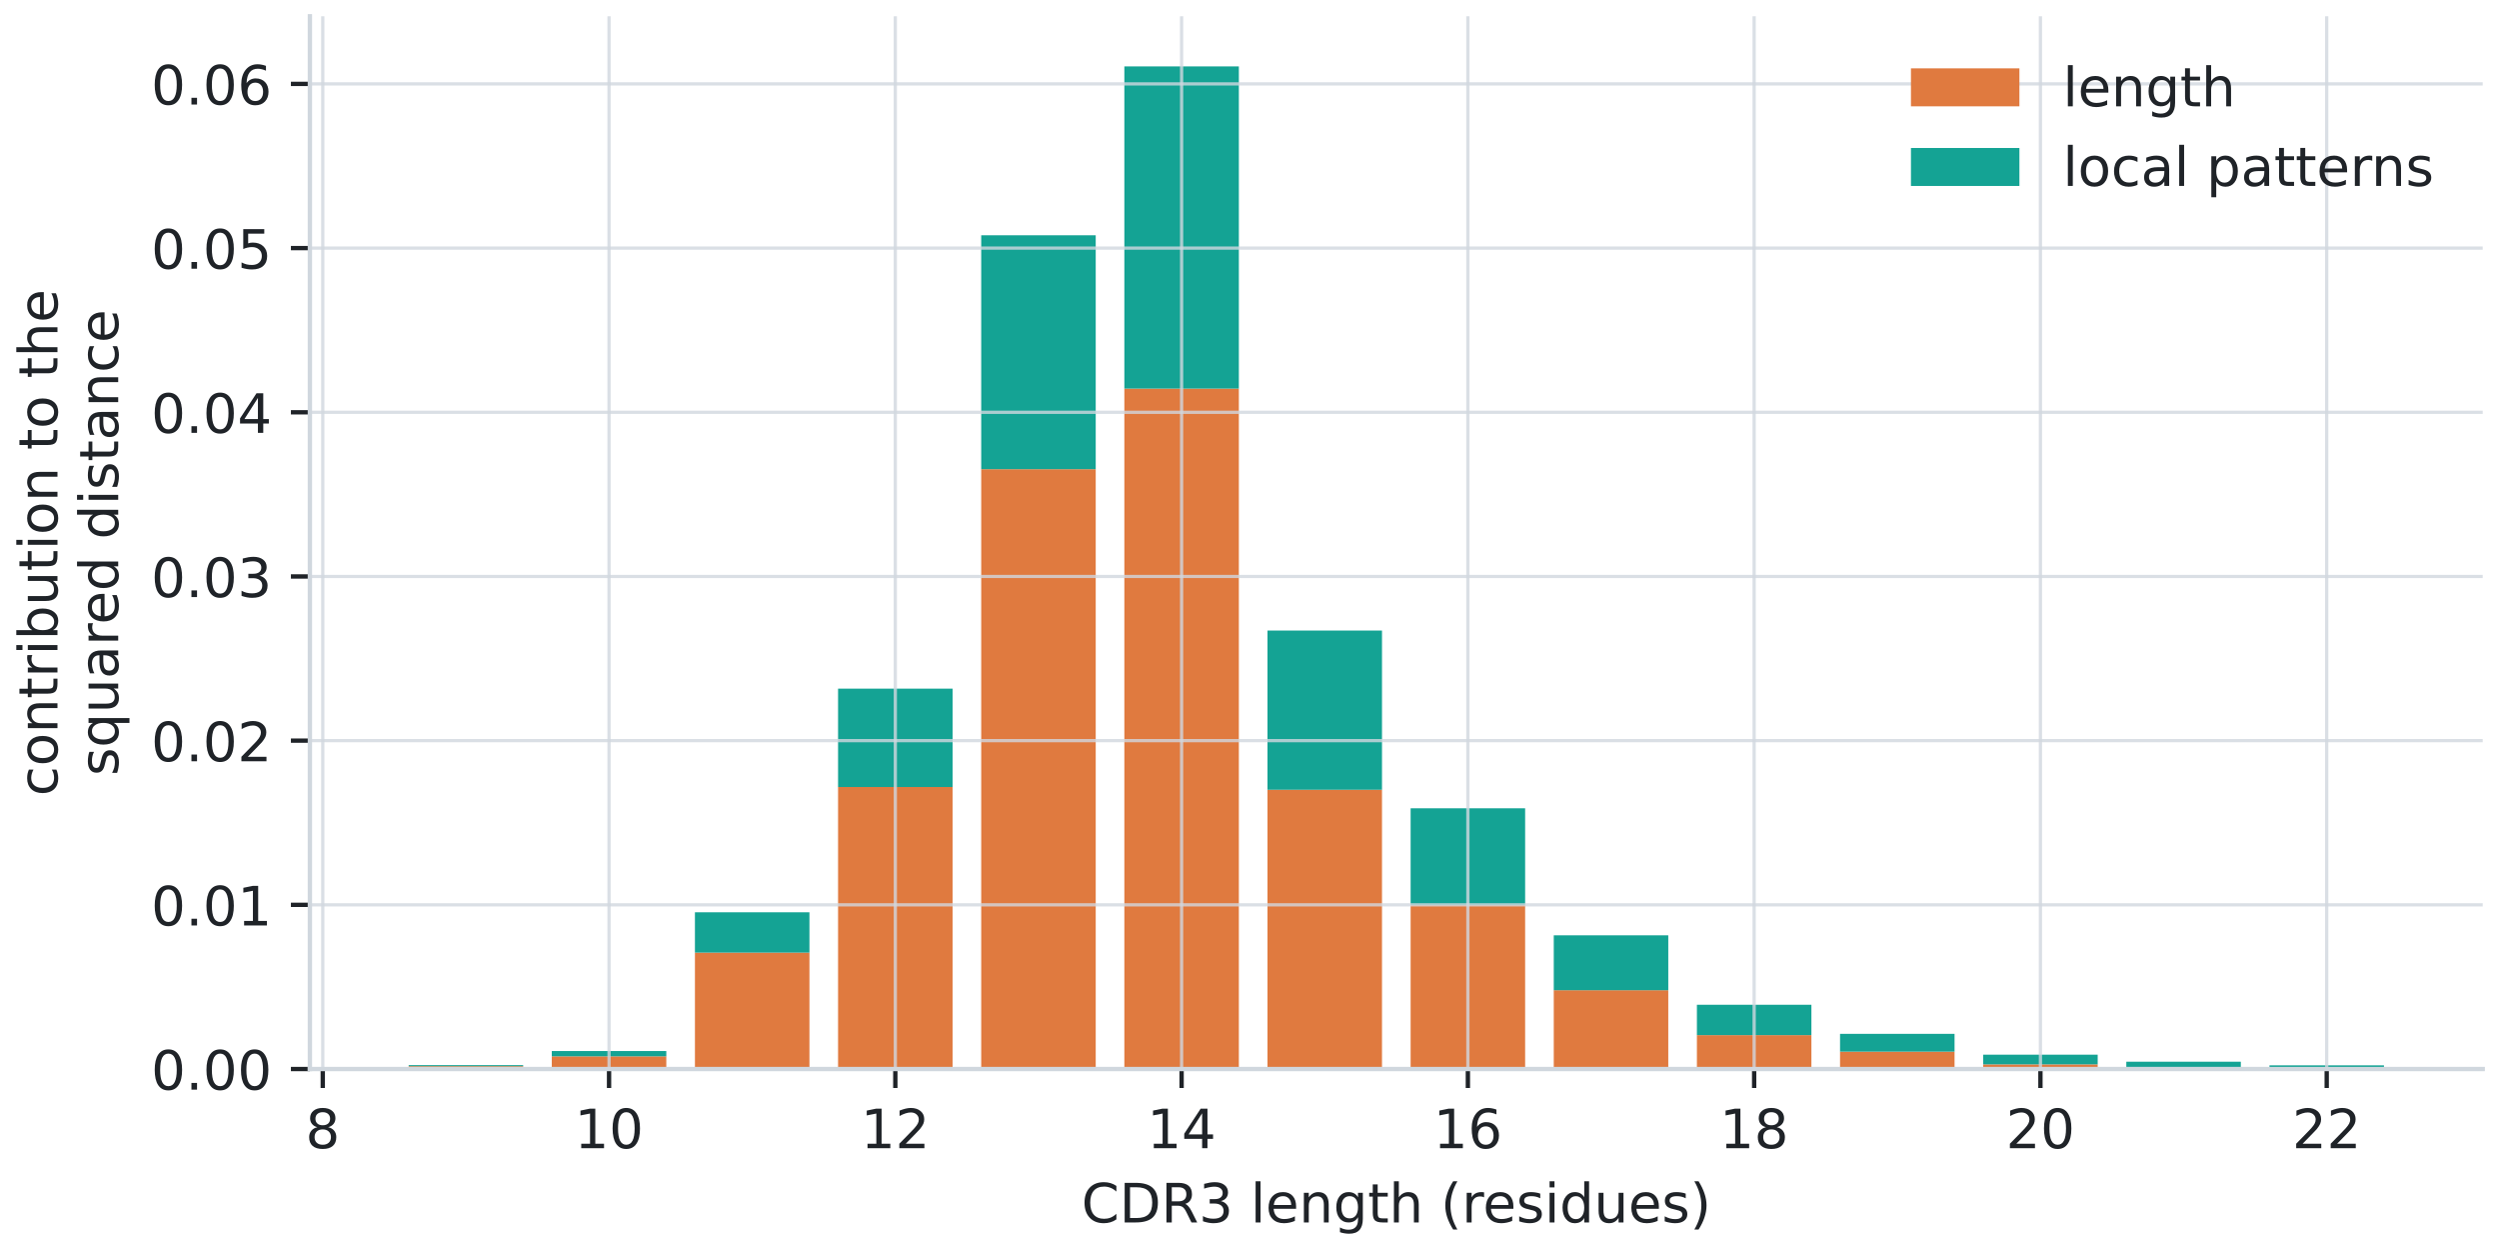
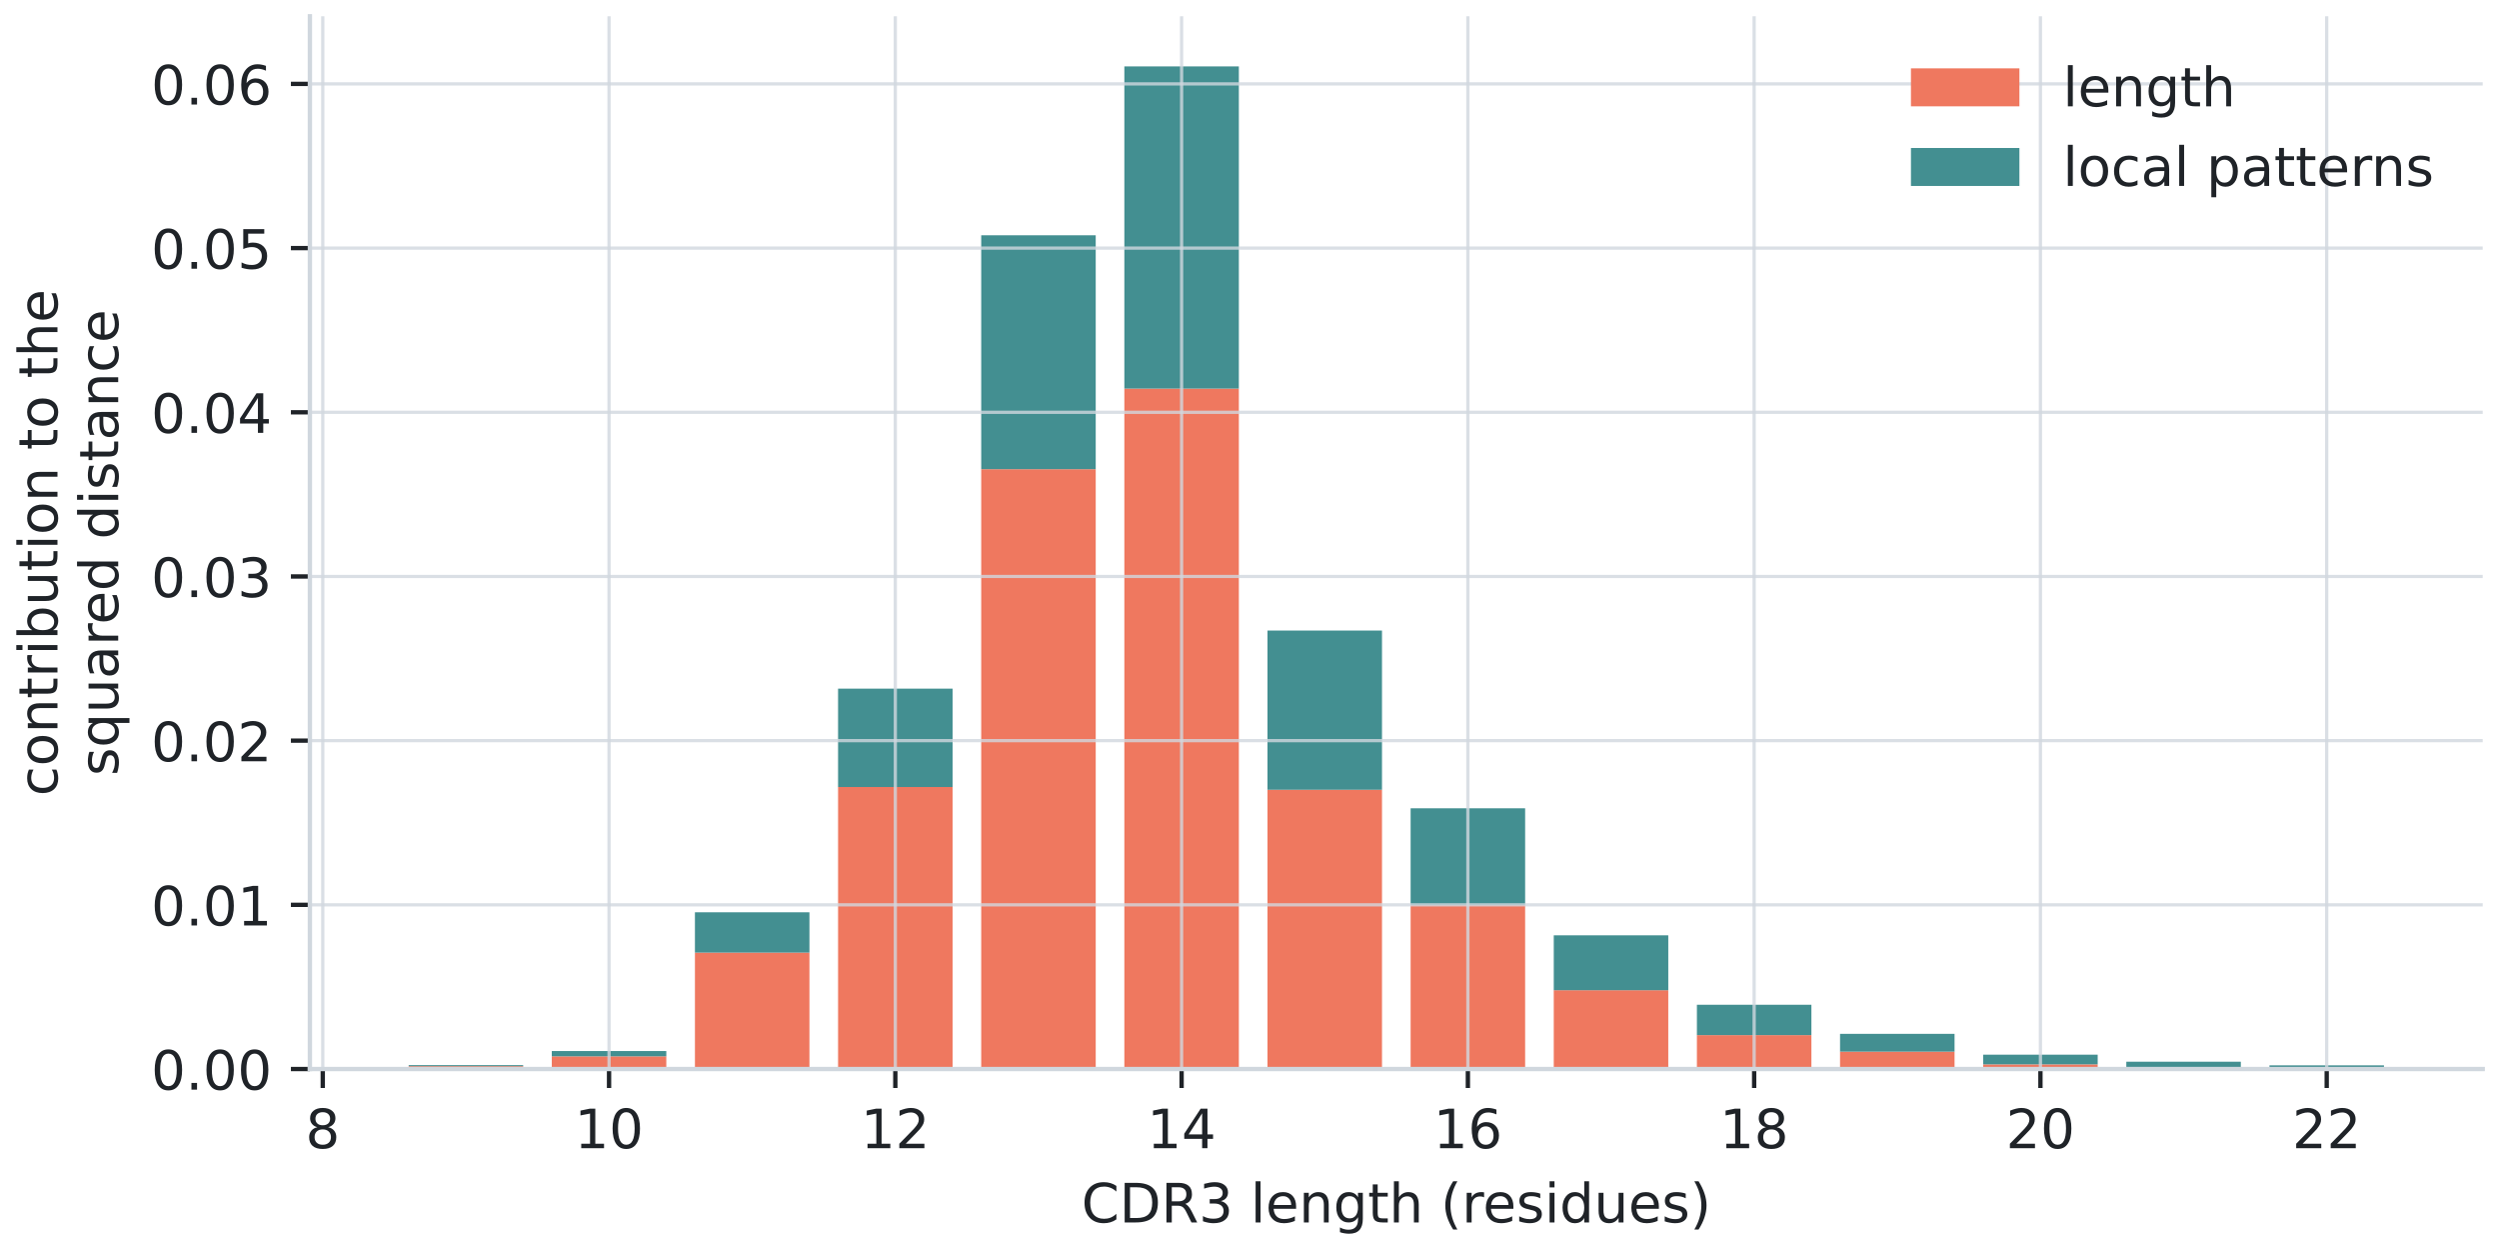
<svg xmlns="http://www.w3.org/2000/svg" xmlns:xlink="http://www.w3.org/1999/xlink" width="460.8pt" height="230.4pt" viewBox="0 0 460.8 230.4" version="1.1">
  <defs>
    <style type="text/css">*{stroke-linejoin: round; stroke-linecap: butt}</style>
  </defs>
  <g id="figure_1">
    <g id="patch_1">
      <path d="M 0 230.4  L 460.8 230.4  L 460.8 0  L 0 0  L 0 230.4  z " style="fill: none; opacity: 0" />
    </g>
    <g id="axes_1">
      <g id="patch_2">
        <path d="M 57.142 197.044  L 457.8 197.044  L 457.8 3  L 57.142 3  L 57.142 197.044  z " style="fill: none" />
      </g>
      <g id="patch_3">
-         <path d="M 75.354 197.044  L 96.469 197.044  L 96.469 196.521  L 75.354 196.521  z " clip-path="url(#p6d69439e1b)" style="fill: #e07a3f" />
+         <path d="M 75.354 197.044  L 96.469 197.044  L 96.469 196.521  L 75.354 196.521  z " clip-path="url(#p6d69439e1b)" style="fill: #ef785f" />
      </g>
      <g id="patch_4">
-         <path d="M 101.747 197.044  L 122.862 197.044  L 122.862 194.703  L 101.747 194.703  z " clip-path="url(#p6d69439e1b)" style="fill: #e07a3f" />
+         <path d="M 101.747 197.044  L 122.862 197.044  L 122.862 194.703  L 101.747 194.703  z " clip-path="url(#p6d69439e1b)" style="fill: #ef785f" />
      </g>
      <g id="patch_5">
-         <path d="M 128.141 197.044  L 149.256 197.044  L 149.256 175.585  L 128.141 175.585  z " clip-path="url(#p6d69439e1b)" style="fill: #e07a3f" />
+         <path d="M 128.141 197.044  L 149.256 197.044  L 149.256 175.585  L 128.141 175.585  z " clip-path="url(#p6d69439e1b)" style="fill: #ef785f" />
      </g>
      <g id="patch_6">
-         <path d="M 154.535 197.044  L 175.65 197.044  L 175.65 145.063  L 154.535 145.063  z " clip-path="url(#p6d69439e1b)" style="fill: #e07a3f" />
+         <path d="M 154.535 197.044  L 175.65 197.044  L 175.65 145.063  L 154.535 145.063  z " clip-path="url(#p6d69439e1b)" style="fill: #ef785f" />
      </g>
      <g id="patch_7">
-         <path d="M 180.929 197.044  L 202.044 197.044  L 202.044 86.477  L 180.929 86.477  z " clip-path="url(#p6d69439e1b)" style="fill: #e07a3f" />
+         <path d="M 180.929 197.044  L 202.044 197.044  L 202.044 86.477  L 180.929 86.477  z " clip-path="url(#p6d69439e1b)" style="fill: #ef785f" />
      </g>
      <g id="patch_8">
-         <path d="M 207.323 197.044  L 228.438 197.044  L 228.438 71.626  L 207.323 71.626  z " clip-path="url(#p6d69439e1b)" style="fill: #e07a3f" />
+         <path d="M 207.323 197.044  L 228.438 197.044  L 228.438 71.626  L 207.323 71.626  z " clip-path="url(#p6d69439e1b)" style="fill: #ef785f" />
      </g>
      <g id="patch_9">
-         <path d="M 233.716 197.044  L 254.831 197.044  L 254.831 145.566  L 233.716 145.566  z " clip-path="url(#p6d69439e1b)" style="fill: #e07a3f" />
+         <path d="M 233.716 197.044  L 254.831 197.044  L 254.831 145.566  L 233.716 145.566  z " clip-path="url(#p6d69439e1b)" style="fill: #ef785f" />
      </g>
      <g id="patch_10">
-         <path d="M 260.11 197.044  L 281.225 197.044  L 281.225 166.818  L 260.11 166.818  z " clip-path="url(#p6d69439e1b)" style="fill: #e07a3f" />
+         <path d="M 260.11 197.044  L 281.225 197.044  L 281.225 166.818  L 260.11 166.818  z " clip-path="url(#p6d69439e1b)" style="fill: #ef785f" />
      </g>
      <g id="patch_11">
-         <path d="M 286.504 197.044  L 307.619 197.044  L 307.619 182.518  L 286.504 182.518  z " clip-path="url(#p6d69439e1b)" style="fill: #e07a3f" />
+         <path d="M 286.504 197.044  L 307.619 197.044  L 307.619 182.518  L 286.504 182.518  z " clip-path="url(#p6d69439e1b)" style="fill: #ef785f" />
      </g>
      <g id="patch_12">
-         <path d="M 312.898 197.044  L 334.013 197.044  L 334.013 190.793  L 312.898 190.793  z " clip-path="url(#p6d69439e1b)" style="fill: #e07a3f" />
+         <path d="M 312.898 197.044  L 334.013 197.044  L 334.013 190.793  L 312.898 190.793  z " clip-path="url(#p6d69439e1b)" style="fill: #ef785f" />
      </g>
      <g id="patch_13">
-         <path d="M 339.292 197.044  L 360.407 197.044  L 360.407 193.84  L 339.292 193.84  z " clip-path="url(#p6d69439e1b)" style="fill: #e07a3f" />
+         <path d="M 339.292 197.044  L 360.407 197.044  L 360.407 193.84  L 339.292 193.84  z " clip-path="url(#p6d69439e1b)" style="fill: #ef785f" />
      </g>
      <g id="patch_14">
-         <path d="M 365.685 197.044  L 386.8 197.044  L 386.8 196.184  L 365.685 196.184  z " clip-path="url(#p6d69439e1b)" style="fill: #e07a3f" />
+         <path d="M 365.685 197.044  L 386.8 197.044  L 386.8 196.184  L 365.685 196.184  z " clip-path="url(#p6d69439e1b)" style="fill: #ef785f" />
      </g>
      <g id="patch_15">
-         <path d="M 392.079 197.044  L 413.194 197.044  L 413.194 196.666  L 392.079 196.666  z " clip-path="url(#p6d69439e1b)" style="fill: #e07a3f" />
+         <path d="M 392.079 197.044  L 413.194 197.044  L 413.194 196.666  L 392.079 196.666  z " clip-path="url(#p6d69439e1b)" style="fill: #ef785f" />
      </g>
      <g id="patch_16">
-         <path d="M 418.473 197.044  L 439.588 197.044  L 439.588 196.849  L 418.473 196.849  z " clip-path="url(#p6d69439e1b)" style="fill: #e07a3f" />
+         <path d="M 418.473 197.044  L 439.588 197.044  L 439.588 196.849  L 418.473 196.849  z " clip-path="url(#p6d69439e1b)" style="fill: #ef785f" />
      </g>
      <g id="patch_17">
-         <path d="M 75.354 196.521  L 96.469 196.521  L 96.469 196.324  L 75.354 196.324  z " clip-path="url(#p6d69439e1b)" style="fill: #14a394" />
+         <path d="M 75.354 196.521  L 96.469 196.521  L 96.469 196.324  L 75.354 196.324  z " clip-path="url(#p6d69439e1b)" style="fill: #438f91" />
      </g>
      <g id="patch_18">
-         <path d="M 101.747 194.703  L 122.862 194.703  L 122.862 193.727  L 101.747 193.727  z " clip-path="url(#p6d69439e1b)" style="fill: #14a394" />
+         <path d="M 101.747 194.703  L 122.862 194.703  L 122.862 193.727  L 101.747 193.727  z " clip-path="url(#p6d69439e1b)" style="fill: #438f91" />
      </g>
      <g id="patch_19">
-         <path d="M 128.141 175.585  L 149.256 175.585  L 149.256 168.152  L 128.141 168.152  z " clip-path="url(#p6d69439e1b)" style="fill: #14a394" />
+         <path d="M 128.141 175.585  L 149.256 175.585  L 149.256 168.152  L 128.141 168.152  z " clip-path="url(#p6d69439e1b)" style="fill: #438f91" />
      </g>
      <g id="patch_20">
-         <path d="M 154.535 145.063  L 175.65 145.063  L 175.65 126.93  L 154.535 126.93  z " clip-path="url(#p6d69439e1b)" style="fill: #14a394" />
+         <path d="M 154.535 145.063  L 175.65 145.063  L 175.65 126.93  L 154.535 126.93  z " clip-path="url(#p6d69439e1b)" style="fill: #438f91" />
      </g>
      <g id="patch_21">
-         <path d="M 180.929 86.477  L 202.044 86.477  L 202.044 43.366  L 180.929 43.366  z " clip-path="url(#p6d69439e1b)" style="fill: #14a394" />
+         <path d="M 180.929 86.477  L 202.044 86.477  L 202.044 43.366  L 180.929 43.366  z " clip-path="url(#p6d69439e1b)" style="fill: #438f91" />
      </g>
      <g id="patch_22">
-         <path d="M 207.323 71.626  L 228.438 71.626  L 228.438 12.24  L 207.323 12.24  z " clip-path="url(#p6d69439e1b)" style="fill: #14a394" />
+         <path d="M 207.323 71.626  L 228.438 71.626  L 228.438 12.24  L 207.323 12.24  z " clip-path="url(#p6d69439e1b)" style="fill: #438f91" />
      </g>
      <g id="patch_23">
-         <path d="M 233.716 145.566  L 254.831 145.566  L 254.831 116.222  L 233.716 116.222  z " clip-path="url(#p6d69439e1b)" style="fill: #14a394" />
+         <path d="M 233.716 145.566  L 254.831 145.566  L 254.831 116.222  L 233.716 116.222  z " clip-path="url(#p6d69439e1b)" style="fill: #438f91" />
      </g>
      <g id="patch_24">
-         <path d="M 260.11 166.818  L 281.225 166.818  L 281.225 148.984  L 260.11 148.984  z " clip-path="url(#p6d69439e1b)" style="fill: #14a394" />
+         <path d="M 260.11 166.818  L 281.225 166.818  L 281.225 148.984  L 260.11 148.984  z " clip-path="url(#p6d69439e1b)" style="fill: #438f91" />
      </g>
      <g id="patch_25">
-         <path d="M 286.504 182.518  L 307.619 182.518  L 307.619 172.397  L 286.504 172.397  z " clip-path="url(#p6d69439e1b)" style="fill: #14a394" />
+         <path d="M 286.504 182.518  L 307.619 182.518  L 307.619 172.397  L 286.504 172.397  z " clip-path="url(#p6d69439e1b)" style="fill: #438f91" />
      </g>
      <g id="patch_26">
-         <path d="M 312.898 190.793  L 334.013 190.793  L 334.013 185.197  L 312.898 185.197  z " clip-path="url(#p6d69439e1b)" style="fill: #14a394" />
+         <path d="M 312.898 190.793  L 334.013 190.793  L 334.013 185.197  L 312.898 185.197  z " clip-path="url(#p6d69439e1b)" style="fill: #438f91" />
      </g>
      <g id="patch_27">
-         <path d="M 339.292 193.84  L 360.407 193.84  L 360.407 190.559  L 339.292 190.559  z " clip-path="url(#p6d69439e1b)" style="fill: #14a394" />
+         <path d="M 339.292 193.84  L 360.407 193.84  L 360.407 190.559  L 339.292 190.559  z " clip-path="url(#p6d69439e1b)" style="fill: #438f91" />
      </g>
      <g id="patch_28">
-         <path d="M 365.685 196.184  L 386.8 196.184  L 386.8 194.399  L 365.685 194.399  z " clip-path="url(#p6d69439e1b)" style="fill: #14a394" />
+         <path d="M 365.685 196.184  L 386.8 196.184  L 386.8 194.399  L 365.685 194.399  z " clip-path="url(#p6d69439e1b)" style="fill: #438f91" />
      </g>
      <g id="patch_29">
-         <path d="M 392.079 196.666  L 413.194 196.666  L 413.194 195.695  L 392.079 195.695  z " clip-path="url(#p6d69439e1b)" style="fill: #14a394" />
+         <path d="M 392.079 196.666  L 413.194 196.666  L 413.194 195.695  L 392.079 195.695  z " clip-path="url(#p6d69439e1b)" style="fill: #438f91" />
      </g>
      <g id="patch_30">
-         <path d="M 418.473 196.849  L 439.588 196.849  L 439.588 196.365  L 418.473 196.365  z " clip-path="url(#p6d69439e1b)" style="fill: #14a394" />
+         <path d="M 418.473 196.849  L 439.588 196.849  L 439.588 196.365  L 418.473 196.365  z " clip-path="url(#p6d69439e1b)" style="fill: #438f91" />
      </g>
      <g id="matplotlib.axis_1">
        <g id="xtick_1">
          <g id="line2d_1">
            <path d="M 59.517 197.044  L 59.517 3  " clip-path="url(#p6d69439e1b)" style="fill: none; stroke: #d0d7de; stroke-opacity: 0.8; stroke-width: 0.6; stroke-linecap: square" />
          </g>
          <g id="line2d_2">
            <defs>
              <path id="m43c2935e50" d="M 0 0  L 0 3.5  " style="stroke: #1f2328; stroke-width: 0.8" />
            </defs>
            <g>
              <use xlink:href="#m43c2935e50" x="59.517" y="197.044" style="fill: #1f2328; stroke: #1f2328; stroke-width: 0.8" />
            </g>
          </g>
          <g id="text_1">
            <text style="font-size: 10px; font-family: 'DejaVu Sans', 'Bitstream Vera Sans', 'Computer Modern Sans Serif', 'Lucida Grande', 'Verdana', 'Geneva', 'Lucid', 'Arial', 'Helvetica', 'Avant Garde', sans-serif; text-anchor: middle; fill: #1f2328" x="59.517" y="211.642" transform="rotate(-0 59.51725 211.6419)">8</text>
          </g>
        </g>
        <g id="xtick_2">
          <g id="line2d_3">
            <path d="M 112.305 197.044  L 112.305 3  " clip-path="url(#p6d69439e1b)" style="fill: none; stroke: #d0d7de; stroke-opacity: 0.8; stroke-width: 0.6; stroke-linecap: square" />
          </g>
          <g id="line2d_4">
            <g>
              <use xlink:href="#m43c2935e50" x="112.305" y="197.044" style="fill: #1f2328; stroke: #1f2328; stroke-width: 0.8" />
            </g>
          </g>
          <g id="text_2">
            <text style="font-size: 10px; font-family: 'DejaVu Sans', 'Bitstream Vera Sans', 'Computer Modern Sans Serif', 'Lucida Grande', 'Verdana', 'Geneva', 'Lucid', 'Arial', 'Helvetica', 'Avant Garde', sans-serif; text-anchor: middle; fill: #1f2328" x="112.305" y="211.642" transform="rotate(-0 112.3049 211.6419)">10</text>
          </g>
        </g>
        <g id="xtick_3">
          <g id="line2d_5">
            <path d="M 165.092 197.044  L 165.092 3  " clip-path="url(#p6d69439e1b)" style="fill: none; stroke: #d0d7de; stroke-opacity: 0.8; stroke-width: 0.6; stroke-linecap: square" />
          </g>
          <g id="line2d_6">
            <g>
              <use xlink:href="#m43c2935e50" x="165.092" y="197.044" style="fill: #1f2328; stroke: #1f2328; stroke-width: 0.8" />
            </g>
          </g>
          <g id="text_3">
            <text style="font-size: 10px; font-family: 'DejaVu Sans', 'Bitstream Vera Sans', 'Computer Modern Sans Serif', 'Lucida Grande', 'Verdana', 'Geneva', 'Lucid', 'Arial', 'Helvetica', 'Avant Garde', sans-serif; text-anchor: middle; fill: #1f2328" x="165.092" y="211.642" transform="rotate(-0 165.0925 211.6419)">12</text>
          </g>
        </g>
        <g id="xtick_4">
          <g id="line2d_7">
            <path d="M 217.88 197.044  L 217.88 3  " clip-path="url(#p6d69439e1b)" style="fill: none; stroke: #d0d7de; stroke-opacity: 0.8; stroke-width: 0.6; stroke-linecap: square" />
          </g>
          <g id="line2d_8">
            <g>
              <use xlink:href="#m43c2935e50" x="217.88" y="197.044" style="fill: #1f2328; stroke: #1f2328; stroke-width: 0.8" />
            </g>
          </g>
          <g id="text_4">
            <text style="font-size: 10px; font-family: 'DejaVu Sans', 'Bitstream Vera Sans', 'Computer Modern Sans Serif', 'Lucida Grande', 'Verdana', 'Geneva', 'Lucid', 'Arial', 'Helvetica', 'Avant Garde', sans-serif; text-anchor: middle; fill: #1f2328" x="217.88" y="211.642" transform="rotate(-0 217.8801 211.6419)">14</text>
          </g>
        </g>
        <g id="xtick_5">
          <g id="line2d_9">
            <path d="M 270.668 197.044  L 270.668 3  " clip-path="url(#p6d69439e1b)" style="fill: none; stroke: #d0d7de; stroke-opacity: 0.8; stroke-width: 0.6; stroke-linecap: square" />
          </g>
          <g id="line2d_10">
            <g>
              <use xlink:href="#m43c2935e50" x="270.668" y="197.044" style="fill: #1f2328; stroke: #1f2328; stroke-width: 0.8" />
            </g>
          </g>
          <g id="text_5">
            <text style="font-size: 10px; font-family: 'DejaVu Sans', 'Bitstream Vera Sans', 'Computer Modern Sans Serif', 'Lucida Grande', 'Verdana', 'Geneva', 'Lucid', 'Arial', 'Helvetica', 'Avant Garde', sans-serif; text-anchor: middle; fill: #1f2328" x="270.668" y="211.642" transform="rotate(-0 270.6677 211.6419)">16</text>
          </g>
        </g>
        <g id="xtick_6">
          <g id="line2d_11">
            <path d="M 323.455 197.044  L 323.455 3  " clip-path="url(#p6d69439e1b)" style="fill: none; stroke: #d0d7de; stroke-opacity: 0.8; stroke-width: 0.6; stroke-linecap: square" />
          </g>
          <g id="line2d_12">
            <g>
              <use xlink:href="#m43c2935e50" x="323.455" y="197.044" style="fill: #1f2328; stroke: #1f2328; stroke-width: 0.8" />
            </g>
          </g>
          <g id="text_6">
            <text style="font-size: 10px; font-family: 'DejaVu Sans', 'Bitstream Vera Sans', 'Computer Modern Sans Serif', 'Lucida Grande', 'Verdana', 'Geneva', 'Lucid', 'Arial', 'Helvetica', 'Avant Garde', sans-serif; text-anchor: middle; fill: #1f2328" x="323.455" y="211.642" transform="rotate(-0 323.4553 211.6419)">18</text>
          </g>
        </g>
        <g id="xtick_7">
          <g id="line2d_13">
            <path d="M 376.243 197.044  L 376.243 3  " clip-path="url(#p6d69439e1b)" style="fill: none; stroke: #d0d7de; stroke-opacity: 0.8; stroke-width: 0.6; stroke-linecap: square" />
          </g>
          <g id="line2d_14">
            <g>
              <use xlink:href="#m43c2935e50" x="376.243" y="197.044" style="fill: #1f2328; stroke: #1f2328; stroke-width: 0.8" />
            </g>
          </g>
          <g id="text_7">
            <text style="font-size: 10px; font-family: 'DejaVu Sans', 'Bitstream Vera Sans', 'Computer Modern Sans Serif', 'Lucida Grande', 'Verdana', 'Geneva', 'Lucid', 'Arial', 'Helvetica', 'Avant Garde', sans-serif; text-anchor: middle; fill: #1f2328" x="376.243" y="211.642" transform="rotate(-0 376.2429 211.6419)">20</text>
          </g>
        </g>
        <g id="xtick_8">
          <g id="line2d_15">
            <path d="M 429.031 197.044  L 429.031 3  " clip-path="url(#p6d69439e1b)" style="fill: none; stroke: #d0d7de; stroke-opacity: 0.8; stroke-width: 0.6; stroke-linecap: square" />
          </g>
          <g id="line2d_16">
            <g>
              <use xlink:href="#m43c2935e50" x="429.031" y="197.044" style="fill: #1f2328; stroke: #1f2328; stroke-width: 0.8" />
            </g>
          </g>
          <g id="text_8">
            <text style="font-size: 10px; font-family: 'DejaVu Sans', 'Bitstream Vera Sans', 'Computer Modern Sans Serif', 'Lucida Grande', 'Verdana', 'Geneva', 'Lucid', 'Arial', 'Helvetica', 'Avant Garde', sans-serif; text-anchor: middle; fill: #1f2328" x="429.031" y="211.642" transform="rotate(-0 429.0305 211.6419)">22</text>
          </g>
        </g>
        <g id="text_9">
          <text style="font-size: 10px; font-family: 'DejaVu Sans', 'Bitstream Vera Sans', 'Computer Modern Sans Serif', 'Lucida Grande', 'Verdana', 'Geneva', 'Lucid', 'Arial', 'Helvetica', 'Avant Garde', sans-serif; text-anchor: middle; fill: #1f2328" x="257.471" y="225.32" transform="rotate(-0 257.4708 225.3201)">CDR3 length (residues)</text>
        </g>
      </g>
      <g id="matplotlib.axis_2">
        <g id="ytick_1">
          <g id="line2d_17">
            <path d="M 57.142 197.044  L 457.8 197.044  " clip-path="url(#p6d69439e1b)" style="fill: none; stroke: #d0d7de; stroke-opacity: 0.8; stroke-width: 0.6; stroke-linecap: square" />
          </g>
          <g id="line2d_18">
            <defs>
              <path id="m2cf16530e7" d="M 0 0  L -3.5 0  " style="stroke: #1f2328; stroke-width: 0.8" />
            </defs>
            <g>
              <use xlink:href="#m2cf16530e7" x="57.142" y="197.044" style="fill: #1f2328; stroke: #1f2328; stroke-width: 0.8" />
            </g>
          </g>
          <g id="text_10">
            <text style="font-size: 10px; font-family: 'DejaVu Sans', 'Bitstream Vera Sans', 'Computer Modern Sans Serif', 'Lucida Grande', 'Verdana', 'Geneva', 'Lucid', 'Arial', 'Helvetica', 'Avant Garde', sans-serif; text-anchor: end; fill: #1f2328" x="50.142" y="200.843" transform="rotate(-0 50.1418 200.8427)">0.00</text>
          </g>
        </g>
        <g id="ytick_2">
          <g id="line2d_19">
            <path d="M 57.142 166.781  L 457.8 166.781  " clip-path="url(#p6d69439e1b)" style="fill: none; stroke: #d0d7de; stroke-opacity: 0.8; stroke-width: 0.6; stroke-linecap: square" />
          </g>
          <g id="line2d_20">
            <g>
              <use xlink:href="#m2cf16530e7" x="57.142" y="166.781" style="fill: #1f2328; stroke: #1f2328; stroke-width: 0.8" />
            </g>
          </g>
          <g id="text_11">
            <text style="font-size: 10px; font-family: 'DejaVu Sans', 'Bitstream Vera Sans', 'Computer Modern Sans Serif', 'Lucida Grande', 'Verdana', 'Geneva', 'Lucid', 'Arial', 'Helvetica', 'Avant Garde', sans-serif; text-anchor: end; fill: #1f2328" x="50.142" y="170.58" transform="rotate(-0 50.1418 170.5799)">0.01</text>
          </g>
        </g>
        <g id="ytick_3">
          <g id="line2d_21">
            <path d="M 57.142 136.518  L 457.8 136.518  " clip-path="url(#p6d69439e1b)" style="fill: none; stroke: #d0d7de; stroke-opacity: 0.8; stroke-width: 0.6; stroke-linecap: square" />
          </g>
          <g id="line2d_22">
            <g>
              <use xlink:href="#m2cf16530e7" x="57.142" y="136.518" style="fill: #1f2328; stroke: #1f2328; stroke-width: 0.8" />
            </g>
          </g>
          <g id="text_12">
            <text style="font-size: 10px; font-family: 'DejaVu Sans', 'Bitstream Vera Sans', 'Computer Modern Sans Serif', 'Lucida Grande', 'Verdana', 'Geneva', 'Lucid', 'Arial', 'Helvetica', 'Avant Garde', sans-serif; text-anchor: end; fill: #1f2328" x="50.142" y="140.317" transform="rotate(-0 50.1418 140.3171)">0.02</text>
          </g>
        </g>
        <g id="ytick_4">
          <g id="line2d_23">
            <path d="M 57.142 106.255  L 457.8 106.255  " clip-path="url(#p6d69439e1b)" style="fill: none; stroke: #d0d7de; stroke-opacity: 0.8; stroke-width: 0.6; stroke-linecap: square" />
          </g>
          <g id="line2d_24">
            <g>
              <use xlink:href="#m2cf16530e7" x="57.142" y="106.255" style="fill: #1f2328; stroke: #1f2328; stroke-width: 0.8" />
            </g>
          </g>
          <g id="text_13">
            <text style="font-size: 10px; font-family: 'DejaVu Sans', 'Bitstream Vera Sans', 'Computer Modern Sans Serif', 'Lucida Grande', 'Verdana', 'Geneva', 'Lucid', 'Arial', 'Helvetica', 'Avant Garde', sans-serif; text-anchor: end; fill: #1f2328" x="50.142" y="110.054" transform="rotate(-0 50.1418 110.0542)">0.03</text>
          </g>
        </g>
        <g id="ytick_5">
          <g id="line2d_25">
            <path d="M 57.142 75.992  L 457.8 75.992  " clip-path="url(#p6d69439e1b)" style="fill: none; stroke: #d0d7de; stroke-opacity: 0.8; stroke-width: 0.6; stroke-linecap: square" />
          </g>
          <g id="line2d_26">
            <g>
              <use xlink:href="#m2cf16530e7" x="57.142" y="75.992" style="fill: #1f2328; stroke: #1f2328; stroke-width: 0.8" />
            </g>
          </g>
          <g id="text_14">
            <text style="font-size: 10px; font-family: 'DejaVu Sans', 'Bitstream Vera Sans', 'Computer Modern Sans Serif', 'Lucida Grande', 'Verdana', 'Geneva', 'Lucid', 'Arial', 'Helvetica', 'Avant Garde', sans-serif; text-anchor: end; fill: #1f2328" x="50.142" y="79.791" transform="rotate(-0 50.1418 79.7914)">0.04</text>
          </g>
        </g>
        <g id="ytick_6">
          <g id="line2d_27">
            <path d="M 57.142 45.729  L 457.8 45.729  " clip-path="url(#p6d69439e1b)" style="fill: none; stroke: #d0d7de; stroke-opacity: 0.8; stroke-width: 0.6; stroke-linecap: square" />
          </g>
          <g id="line2d_28">
            <g>
              <use xlink:href="#m2cf16530e7" x="57.142" y="45.729" style="fill: #1f2328; stroke: #1f2328; stroke-width: 0.8" />
            </g>
          </g>
          <g id="text_15">
            <text style="font-size: 10px; font-family: 'DejaVu Sans', 'Bitstream Vera Sans', 'Computer Modern Sans Serif', 'Lucida Grande', 'Verdana', 'Geneva', 'Lucid', 'Arial', 'Helvetica', 'Avant Garde', sans-serif; text-anchor: end; fill: #1f2328" x="50.142" y="49.529" transform="rotate(-0 50.1418 49.52857)">0.05</text>
          </g>
        </g>
        <g id="ytick_7">
          <g id="line2d_29">
            <path d="M 57.142 15.467  L 457.8 15.467  " clip-path="url(#p6d69439e1b)" style="fill: none; stroke: #d0d7de; stroke-opacity: 0.8; stroke-width: 0.6; stroke-linecap: square" />
          </g>
          <g id="line2d_30">
            <g>
              <use xlink:href="#m2cf16530e7" x="57.142" y="15.467" style="fill: #1f2328; stroke: #1f2328; stroke-width: 0.8" />
            </g>
          </g>
          <g id="text_16">
            <text style="font-size: 10px; font-family: 'DejaVu Sans', 'Bitstream Vera Sans', 'Computer Modern Sans Serif', 'Lucida Grande', 'Verdana', 'Geneva', 'Lucid', 'Arial', 'Helvetica', 'Avant Garde', sans-serif; text-anchor: end; fill: #1f2328" x="50.142" y="19.266" transform="rotate(-0 50.1418 19.26574)">0.06</text>
          </g>
        </g>
        <g id="text_17">
          <text style="font-size: 10px; font-family: 'DejaVu Sans', 'Bitstream Vera Sans', 'Computer Modern Sans Serif', 'Lucida Grande', 'Verdana', 'Geneva', 'Lucid', 'Arial', 'Helvetica', 'Avant Garde', sans-serif; fill: #1f2328" transform="translate(10.59868 146.7273) rotate(-90)">contribution to the</text>
          <text style="font-size: 10px; font-family: 'DejaVu Sans', 'Bitstream Vera Sans', 'Computer Modern Sans Serif', 'Lucida Grande', 'Verdana', 'Geneva', 'Lucid', 'Arial', 'Helvetica', 'Avant Garde', sans-serif; fill: #1f2328" transform="translate(21.79649 143.0031) rotate(-90)">squared distance</text>
        </g>
      </g>
      <g id="patch_31">
        <path d="M 57.142 197.044  L 57.142 3  " style="fill: none; stroke: #d0d7de; stroke-width: 0.8; stroke-linejoin: miter; stroke-linecap: square" />
      </g>
      <g id="patch_32">
        <path d="M 57.142 197.044  L 457.8 197.044  " style="fill: none; stroke: #d0d7de; stroke-width: 0.8; stroke-linejoin: miter; stroke-linecap: square" />
      </g>
      <g id="legend_1">
        <g id="patch_33">
-           <path d="M 352.367 19.599  L 372.367 19.599  L 372.367 12.599  L 352.367 12.599  z " style="fill: #e07a3f" />
+           <path d="M 352.367 19.599  L 372.367 19.599  L 372.367 12.599  L 352.367 12.599  z " style="fill: #ef785f" />
        </g>
        <g id="text_18">
          <text style="font-size: 10px; font-family: 'DejaVu Sans', 'Bitstream Vera Sans', 'Computer Modern Sans Serif', 'Lucida Grande', 'Verdana', 'Geneva', 'Lucid', 'Arial', 'Helvetica', 'Avant Garde', sans-serif; text-anchor: start; fill: #1f2328" x="380.367" y="19.599" transform="rotate(-0 380.3669 19.59868)">length</text>
        </g>
        <g id="patch_34">
-           <path d="M 352.367 34.277  L 372.367 34.277  L 372.367 27.277  L 352.367 27.277  z " style="fill: #14a394" />
+           <path d="M 352.367 34.277  L 372.367 34.277  L 372.367 27.277  L 352.367 27.277  z " style="fill: #438f91" />
        </g>
        <g id="text_19">
          <text style="font-size: 10px; font-family: 'DejaVu Sans', 'Bitstream Vera Sans', 'Computer Modern Sans Serif', 'Lucida Grande', 'Verdana', 'Geneva', 'Lucid', 'Arial', 'Helvetica', 'Avant Garde', sans-serif; text-anchor: start; fill: #1f2328" x="380.367" y="34.277" transform="rotate(-0 380.3669 34.2768)">local patterns</text>
        </g>
      </g>
    </g>
  </g>
  <defs>
    <clipPath id="p6d69439e1b">
      <rect x="57.142" y="3" width="400.658" height="194.043" />
    </clipPath>
  </defs>
</svg>
